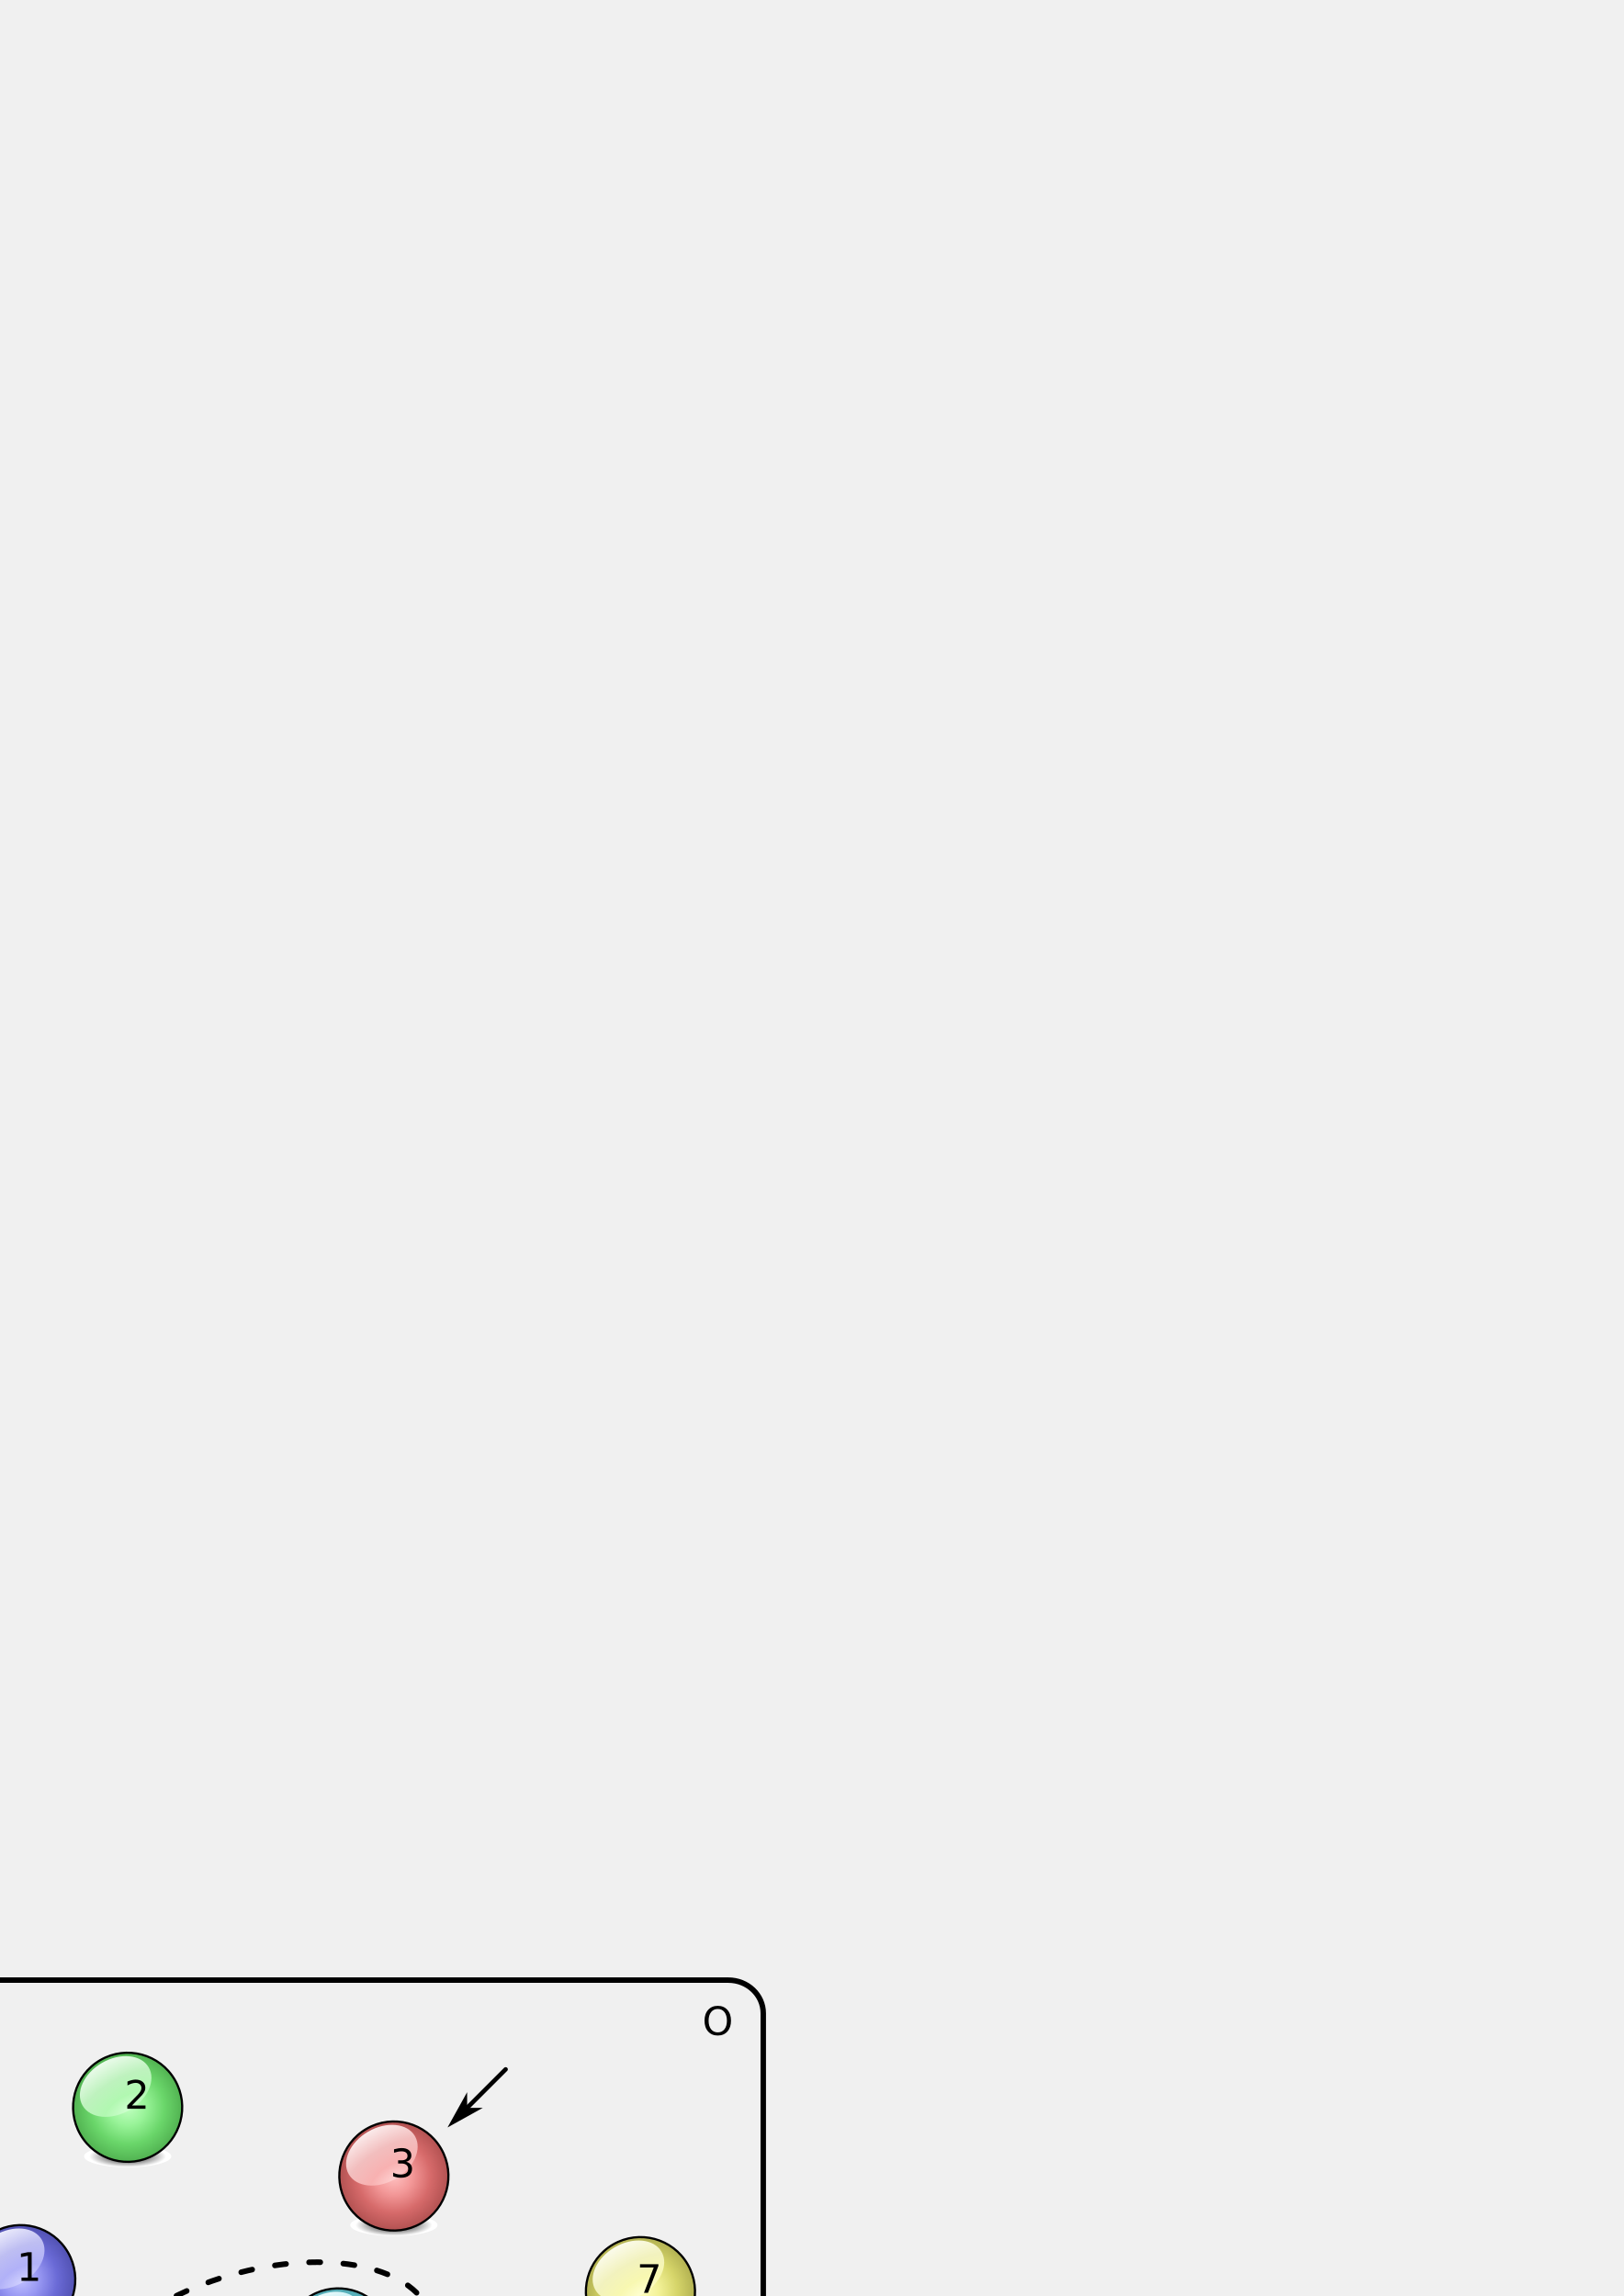
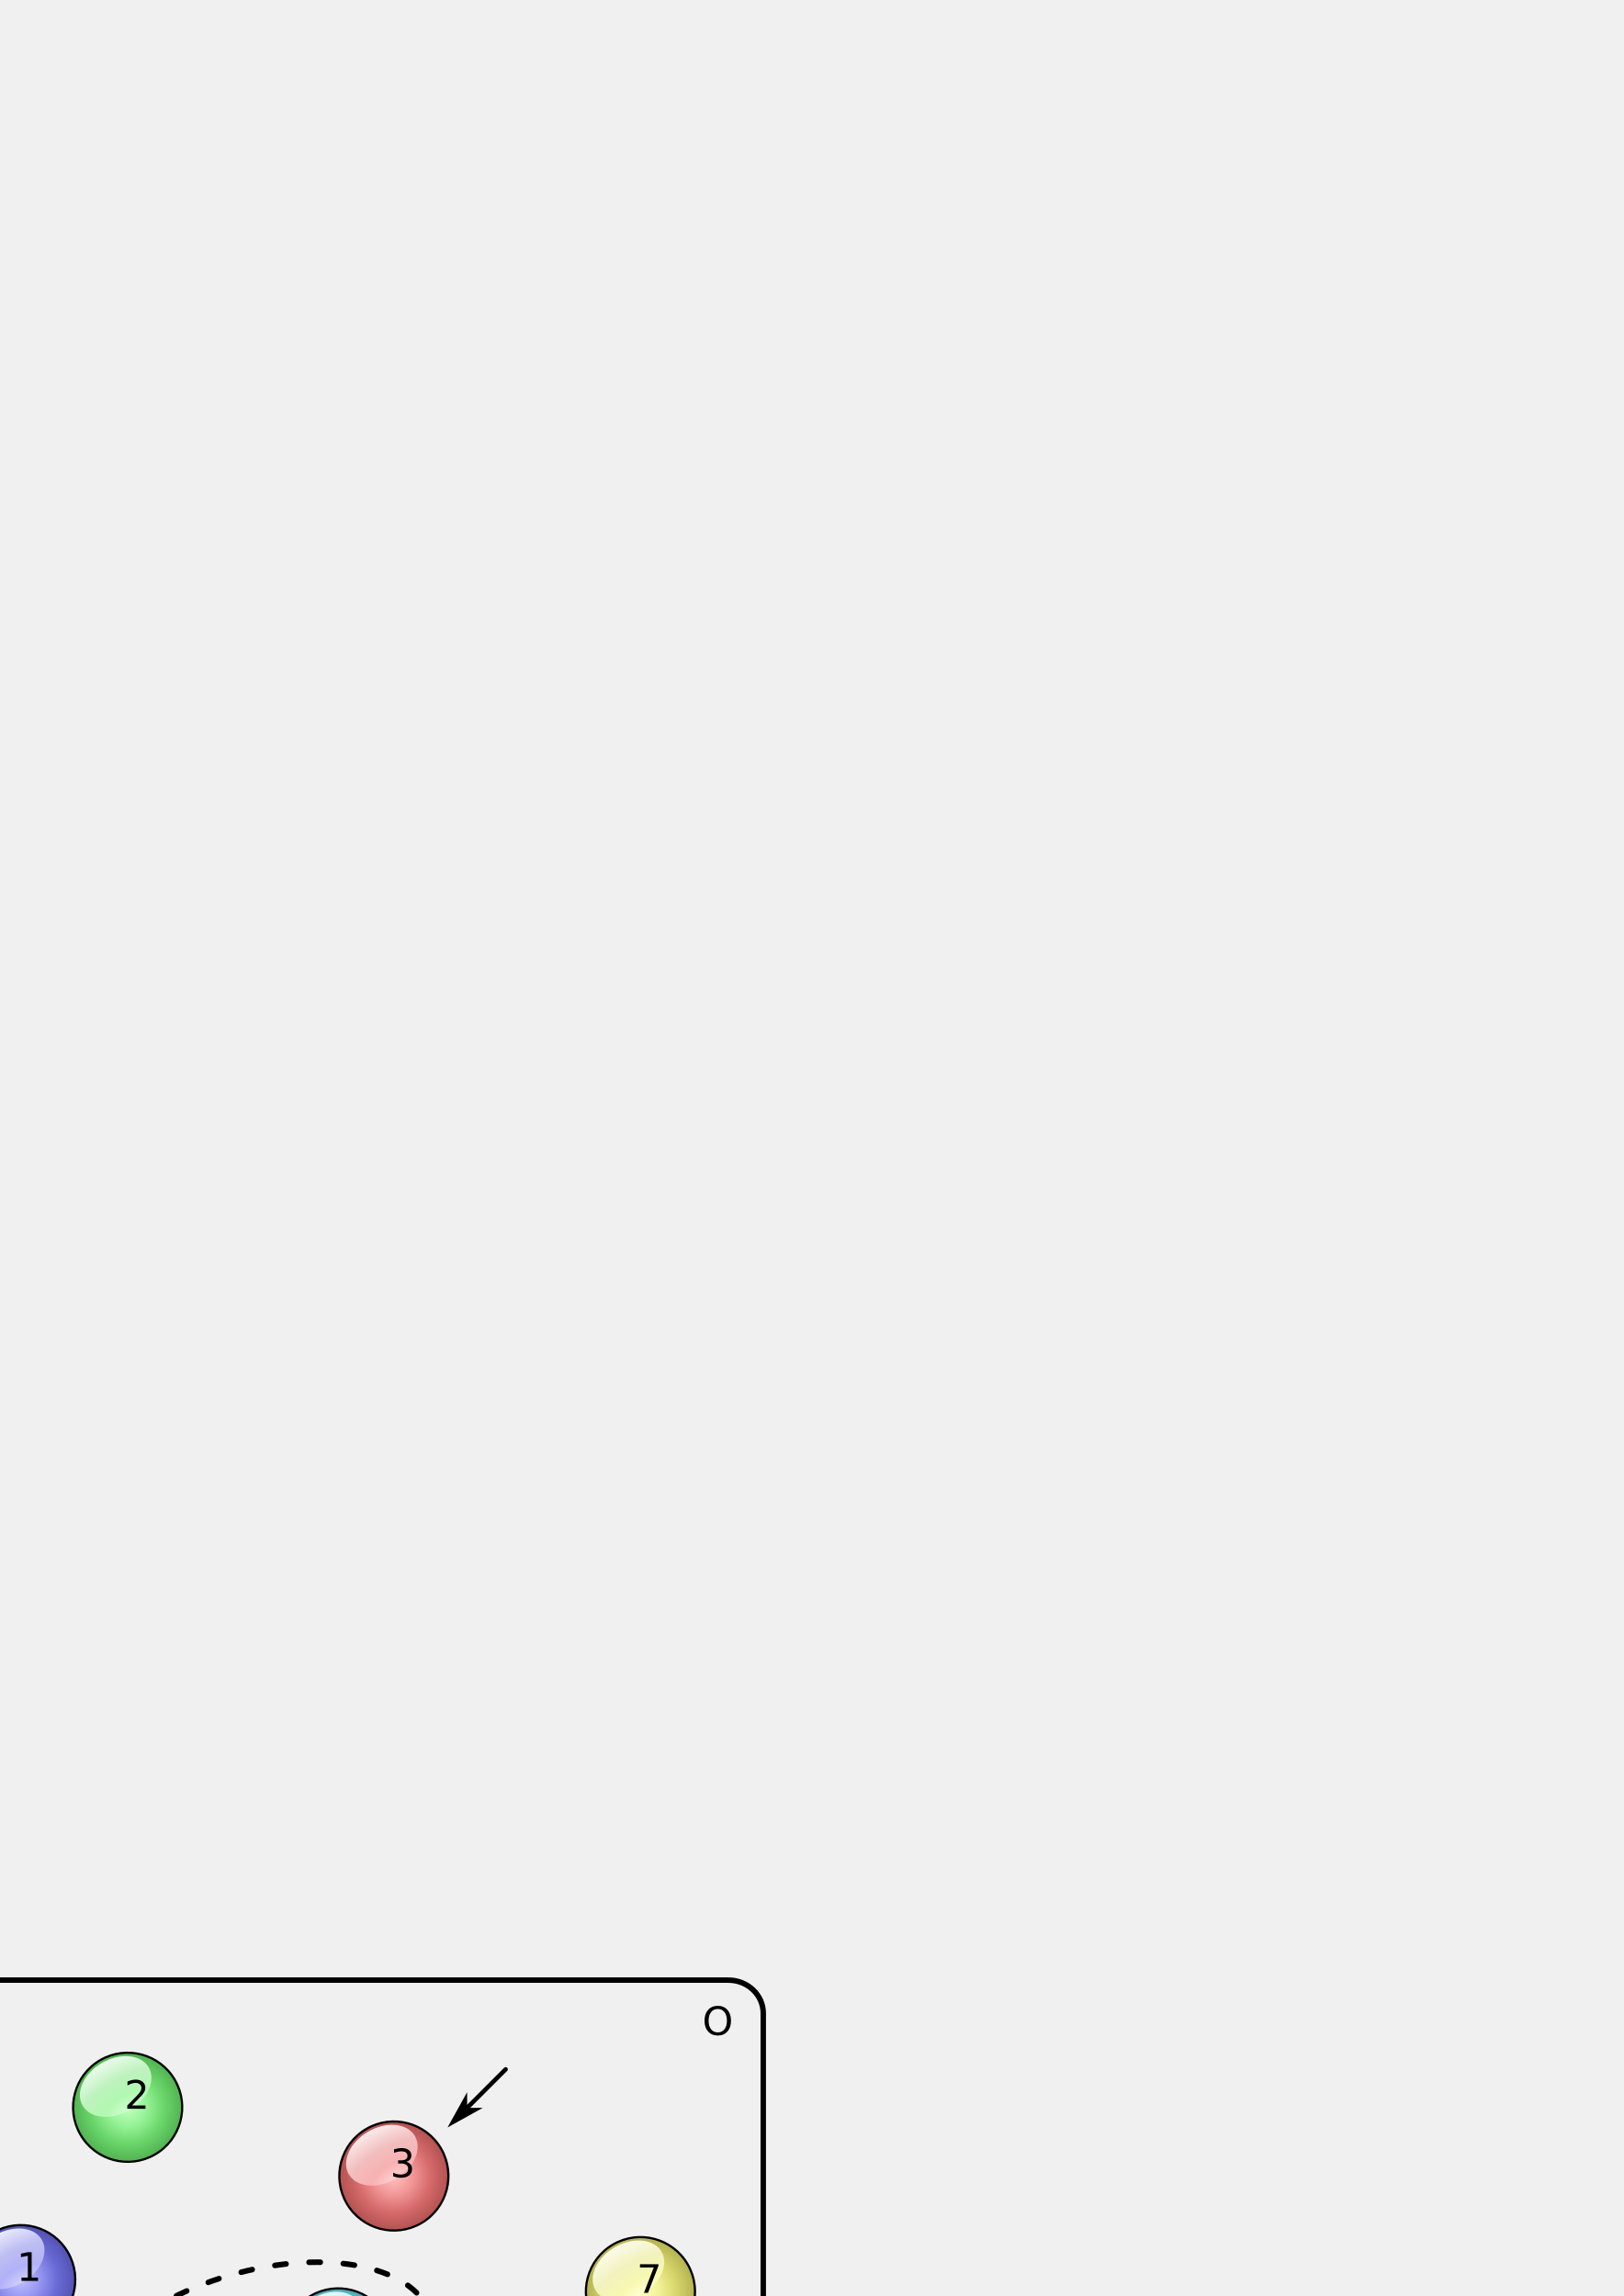
- <svg xmlns="http://www.w3.org/2000/svg" xmlns:xlink="http://www.w3.org/1999/xlink" width="744.094" height="1052.362" id="svg1307">
+ <svg xmlns="http://www.w3.org/2000/svg" xmlns:xlink="http://www.w3.org/1999/xlink" width="744.094" height="1052.362" id="svg1307" version="1.1">
  <defs id="defs1309">
    <linearGradient id="linearGradient9792">
      <stop style="stop-color:#d1ffd1;stop-opacity:1;" offset="0" id="stop9794" />
      <stop id="stop9796" offset="0.23" style="stop-color:#b1f8b1;stop-opacity:1;" />
      <stop style="stop-color:#bef2be;stop-opacity:1;" offset="0.513" id="stop9798" />
      <stop id="stop9800" offset="1" style="stop-color:#ffffff;stop-opacity:1;" />
    </linearGradient>
    <radialGradient xlink:href="#linearGradient9792" id="radialGradient9760" gradientUnits="userSpaceOnUse" gradientTransform="matrix(3.142857,5.7364758e-8,-5.0775462e-8,1.021493,454.8215,-20.17893)" cx="-212.25" cy="496.862" fx="-212.25" fy="496.862" r="16.75" />
    <linearGradient id="linearGradient9782">
      <stop id="stop9784" offset="0" style="stop-color:#c1ffc1;stop-opacity:1;" />
      <stop style="stop-color:#98f398;stop-opacity:1;" offset="0.33" id="stop9786" />
      <stop id="stop9788" offset="0.66" style="stop-color:#6ad66a;stop-opacity:1;" />
      <stop style="stop-color:#50b050;stop-opacity:1;" offset="1" id="stop9790" />
    </linearGradient>
    <radialGradient xlink:href="#linearGradient9782" id="radialGradient9758" gradientUnits="userSpaceOnUse" gradientTransform="matrix(1,0,0,1.019604,0,-8.027913)" cx="-17.143" cy="409.505" fx="-17.143" fy="409.505" r="145.743" />
    <radialGradient xlink:href="#linearGradient4009" id="radialGradient9756" gradientUnits="userSpaceOnUse" gradientTransform="matrix(0.8794989,5.0530036e-6,-9.9064946e-8,1,33.2239,-1.3931853e-3)" cx="275.714" cy="333.791" fx="275.714" fy="333.791" r="98.571" />
    <linearGradient id="linearGradient9882">
      <stop style="stop-color:#e8e8e8;stop-opacity:1;" offset="0" id="stop9884" />
      <stop id="stop9886" offset="0.23" style="stop-color:#d5d5d5;stop-opacity:1;" />
      <stop style="stop-color:#d8d8d8;stop-opacity:1;" offset="0.513" id="stop9888" />
      <stop id="stop9890" offset="1" style="stop-color:#ffffff;stop-opacity:1;" />
    </linearGradient>
    <radialGradient xlink:href="#linearGradient9882" id="radialGradient9744" gradientUnits="userSpaceOnUse" gradientTransform="matrix(3.142857,5.7364758e-8,-5.0775462e-8,1.021493,454.8215,-20.17893)" cx="-212.25" cy="496.862" fx="-212.25" fy="496.862" r="16.75" />
    <linearGradient id="linearGradient9872">
      <stop id="stop9874" offset="0" style="stop-color:#e0e0e0;stop-opacity:1;" />
      <stop style="stop-color:#c6c6c6;stop-opacity:1;" offset="0.33" id="stop9876" />
      <stop id="stop9878" offset="0.66" style="stop-color:#a0a0a0;stop-opacity:1;" />
      <stop style="stop-color:#808080;stop-opacity:1;" offset="1" id="stop9880" />
    </linearGradient>
    <radialGradient xlink:href="#linearGradient9872" id="radialGradient9742" gradientUnits="userSpaceOnUse" gradientTransform="matrix(1,0,0,1.019604,0,-8.027913)" cx="-17.143" cy="409.505" fx="-17.143" fy="409.505" r="145.743" />
    <radialGradient xlink:href="#linearGradient4009" id="radialGradient9740" gradientUnits="userSpaceOnUse" gradientTransform="matrix(0.8794989,5.0530036e-6,-9.9064946e-8,1,33.2239,-1.3931853e-3)" cx="275.714" cy="333.791" fx="275.714" fy="333.791" r="98.571" />
    <linearGradient id="linearGradient9812">
      <stop style="stop-color:#ffffd1;stop-opacity:1;" offset="0" id="stop9814" />
      <stop id="stop9816" offset="0.23" style="stop-color:#f8f8b1;stop-opacity:1;" />
      <stop style="stop-color:#f2f2be;stop-opacity:1;" offset="0.513" id="stop9818" />
      <stop id="stop9820" offset="1" style="stop-color:#ffffff;stop-opacity:1;" />
    </linearGradient>
    <radialGradient xlink:href="#linearGradient9812" id="radialGradient9728" gradientUnits="userSpaceOnUse" gradientTransform="matrix(3.142857,5.7364758e-8,-5.0775462e-8,1.021493,454.8215,-20.17893)" cx="-212.25" cy="496.862" fx="-212.25" fy="496.862" r="16.75" />
    <linearGradient id="linearGradient9802">
      <stop id="stop9804" offset="0" style="stop-color:#ffffc1;stop-opacity:1;" />
      <stop style="stop-color:#f3f298;stop-opacity:1;" offset="0.33" id="stop9806" />
      <stop id="stop9808" offset="0.66" style="stop-color:#d6d56a;stop-opacity:1;" />
      <stop style="stop-color:#b0af50;stop-opacity:1;" offset="1" id="stop9810" />
    </linearGradient>
    <radialGradient xlink:href="#linearGradient9802" id="radialGradient9726" gradientUnits="userSpaceOnUse" gradientTransform="matrix(1,0,0,1.019604,0,-8.027913)" cx="-17.143" cy="409.505" fx="-17.143" fy="409.505" r="145.743" />
    <radialGradient xlink:href="#linearGradient4009" id="radialGradient9724" gradientUnits="userSpaceOnUse" gradientTransform="matrix(0.8794989,5.0530036e-6,-9.9064946e-8,1,33.2239,-1.3931853e-3)" cx="275.714" cy="333.791" fx="275.714" fy="333.791" r="98.571" />
    <linearGradient id="linearGradient9607">
      <stop id="stop9609" offset="0" style="stop-color:#ffd1d1;stop-opacity:1;" />
      <stop style="stop-color:#f8b1b1;stop-opacity:1;" offset="0.23" id="stop9611" />
      <stop id="stop9613" offset="0.513" style="stop-color:#f2bebe;stop-opacity:1;" />
      <stop style="stop-color:#ffffff;stop-opacity:1;" offset="1" id="stop9615" />
    </linearGradient>
    <radialGradient xlink:href="#linearGradient9607" id="radialGradient9712" gradientUnits="userSpaceOnUse" gradientTransform="matrix(3.142857,5.7364758e-8,-5.0775462e-8,1.021493,454.8215,-20.17893)" cx="-212.25" cy="496.862" fx="-212.25" fy="496.862" r="16.75" />
    <linearGradient id="linearGradient9571">
      <stop style="stop-color:#ffc1c1;stop-opacity:1;" offset="0" id="stop9573" />
      <stop id="stop9579" offset="0.33" style="stop-color:#f39898;stop-opacity:1;" />
      <stop style="stop-color:#d66a6a;stop-opacity:1;" offset="0.66" id="stop9581" />
      <stop id="stop9583" offset="1" style="stop-color:#b05050;stop-opacity:1;" />
    </linearGradient>
    <radialGradient xlink:href="#linearGradient9571" id="radialGradient9710" gradientUnits="userSpaceOnUse" gradientTransform="matrix(1,0,0,1.019604,0,-8.027913)" cx="-17.143" cy="409.505" fx="-17.143" fy="409.505" r="145.743" />
    <radialGradient xlink:href="#linearGradient4009" id="radialGradient9708" gradientUnits="userSpaceOnUse" gradientTransform="matrix(0.8794989,5.0530036e-6,-9.9064946e-8,1,33.2239,-1.3931853e-3)" cx="275.714" cy="333.791" fx="275.714" fy="333.791" r="98.571" />
    <linearGradient id="linearGradient9832">
      <stop style="stop-color:#ffd1fc;stop-opacity:1;" offset="0" id="stop9834" />
      <stop id="stop9836" offset="0.23" style="stop-color:#f8b1f3;stop-opacity:1;" />
      <stop style="stop-color:#f2beee;stop-opacity:1;" offset="0.513" id="stop9838" />
      <stop id="stop9840" offset="1" style="stop-color:#ffffff;stop-opacity:1;" />
    </linearGradient>
    <radialGradient xlink:href="#linearGradient9832" id="radialGradient9696" gradientUnits="userSpaceOnUse" gradientTransform="matrix(3.142857,5.7364758e-8,-5.0775462e-8,1.021493,454.8215,-20.17893)" cx="-212.25" cy="496.862" fx="-212.25" fy="496.862" r="16.75" />
    <linearGradient id="linearGradient9822">
      <stop id="stop9824" offset="0" style="stop-color:#ffc1fa;stop-opacity:1;" />
      <stop style="stop-color:#f398ec;stop-opacity:1;" offset="0.33" id="stop9826" />
      <stop id="stop9828" offset="0.66" style="stop-color:#d66acd;stop-opacity:1;" />
      <stop style="stop-color:#b050a8;stop-opacity:1;" offset="1" id="stop9830" />
    </linearGradient>
    <radialGradient xlink:href="#linearGradient9822" id="radialGradient9694" gradientUnits="userSpaceOnUse" gradientTransform="matrix(1,0,0,1.019604,0,-8.027913)" cx="-17.143" cy="409.505" fx="-17.143" fy="409.505" r="145.743" />
    <radialGradient xlink:href="#linearGradient4009" id="radialGradient9692" gradientUnits="userSpaceOnUse" gradientTransform="matrix(0.8794989,5.0530036e-6,-9.9064946e-8,1,33.2239,-1.3931853e-3)" cx="275.714" cy="333.791" fx="275.714" fy="333.791" r="98.571" />
    <linearGradient id="linearGradient9772">
      <stop style="stop-color:#d1d1ff;stop-opacity:1;" offset="0" id="stop9774" />
      <stop id="stop9776" offset="0.23" style="stop-color:#b1b1f8;stop-opacity:1;" />
      <stop style="stop-color:#bebef2;stop-opacity:1;" offset="0.513" id="stop9778" />
      <stop id="stop9780" offset="1" style="stop-color:#ffffff;stop-opacity:1;" />
    </linearGradient>
    <radialGradient xlink:href="#linearGradient9772" id="radialGradient9680" gradientUnits="userSpaceOnUse" gradientTransform="matrix(3.142857,5.7364758e-8,-5.0775462e-8,1.021493,454.8215,-20.17893)" cx="-212.25" cy="496.862" fx="-212.25" fy="496.862" r="16.75" />
    <linearGradient id="linearGradient9762">
      <stop id="stop9764" offset="0" style="stop-color:#c1c1ff;stop-opacity:1;" />
      <stop style="stop-color:#9898f3;stop-opacity:1;" offset="0.33" id="stop9766" />
      <stop id="stop9768" offset="0.66" style="stop-color:#6a6ad6;stop-opacity:1;" />
      <stop style="stop-color:#5050b0;stop-opacity:1;" offset="1" id="stop9770" />
    </linearGradient>
    <radialGradient xlink:href="#linearGradient9762" id="radialGradient9678" gradientUnits="userSpaceOnUse" gradientTransform="matrix(1,0,0,1.019604,0,-8.027913)" cx="-17.143" cy="409.505" fx="-17.143" fy="409.505" r="145.743" />
    <radialGradient xlink:href="#linearGradient4009" id="radialGradient9676" gradientUnits="userSpaceOnUse" gradientTransform="matrix(0.8794989,5.0530036e-6,-9.9064946e-8,1,33.2239,-1.3931853e-3)" cx="275.714" cy="333.791" fx="275.714" fy="333.791" r="98.571" />
    <linearGradient id="linearGradient9852">
      <stop style="stop-color:#d1fbff;stop-opacity:1;" offset="0" id="stop9854" />
      <stop id="stop9856" offset="0.23" style="stop-color:#b1f1f8;stop-opacity:1;" />
      <stop style="stop-color:#beedf2;stop-opacity:1;" offset="0.513" id="stop9858" />
      <stop id="stop9860" offset="1" style="stop-color:#ffffff;stop-opacity:1;" />
    </linearGradient>
    <radialGradient xlink:href="#linearGradient9852" id="radialGradient9631" gradientUnits="userSpaceOnUse" gradientTransform="matrix(3.142857,5.7364758e-8,-5.0775462e-8,1.021493,454.8215,-20.17893)" cx="-212.25" cy="496.862" fx="-212.25" fy="496.862" r="16.75" />
    <linearGradient id="linearGradient9842">
      <stop id="stop9844" offset="0" style="stop-color:#c1f9ff;stop-opacity:1;" />
      <stop style="stop-color:#98eaf3;stop-opacity:1;" offset="0.33" id="stop9846" />
      <stop id="stop9848" offset="0.66" style="stop-color:#6acbd6;stop-opacity:1;" />
      <stop style="stop-color:#50a6b0;stop-opacity:1;" offset="1" id="stop9850" />
    </linearGradient>
    <radialGradient xlink:href="#linearGradient9842" id="radialGradient9629" gradientUnits="userSpaceOnUse" gradientTransform="matrix(1,0,0,1.019604,0,-8.027913)" cx="-17.143" cy="409.505" fx="-17.143" fy="409.505" r="145.743" />
    <linearGradient id="linearGradient4009">
      <stop id="stop4011" offset="0" style="stop-color:#000000;stop-opacity:1" />
      <stop id="stop4013" offset="1" style="stop-color:#ffffff;stop-opacity:1;" />
    </linearGradient>
    <radialGradient xlink:href="#linearGradient4009" id="radialGradient4086" gradientUnits="userSpaceOnUse" gradientTransform="matrix(0.8794989,5.0530036e-6,-9.9064946e-8,1,33.2239,-1.3931853e-3)" cx="275.714" cy="333.791" fx="275.714" fy="333.791" r="98.571" />
    <marker orient="auto" refY="0.0" refX="0.0" id="Arrow1Send" style="overflow:visible;">
      <path id="path2930" d="M 0.0,0.0 L 5.0,-5.0 L -12.5,0.0 L 5.0,5.0 L 0.0,0.0 z " style="fill-rule:evenodd;stroke:#000000;stroke-width:1.0pt;marker-start:none;" transform="scale(0.2) rotate(180)" />
    </marker>
    <marker orient="auto" refY="0.0" refX="0.0" id="Arrow1Mend" style="overflow:visible;">
      <path id="path2936" d="M 0.0,0.0 L 5.0,-5.0 L -12.5,0.0 L 5.0,5.0 L 0.0,0.0 z " style="fill-rule:evenodd;stroke:#000000;stroke-width:1.0pt;marker-start:none;" transform="scale(0.4) rotate(180)" />
    </marker>
-     <radialGradient xlink:href="#linearGradient4009" id="radialGradient11677" gradientUnits="userSpaceOnUse" gradientTransform="matrix(0.8794989,5.0530036e-6,-9.9064946e-8,1,33.2239,-1.3931853e-3)" cx="275.714" cy="333.791" fx="275.714" fy="333.791" r="98.571" />
+     <radialGradient xlink:href="#linearGradient4009" id="radialGradient11677" gradientUnits="userSpaceOnUse" gradientTransform="matrix(0.8794989,5.0530036e-6,-9.9064946e-8,1,33.2239,-0.00139319)" cx="275.714" cy="333.791" fx="275.714" fy="333.791" r="98.571" />
    <radialGradient xlink:href="#linearGradient9762" id="radialGradient11679" gradientUnits="userSpaceOnUse" gradientTransform="matrix(1,0,0,1.019604,0,-8.027913)" cx="-17.143" cy="409.505" fx="-17.143" fy="409.505" r="145.743" />
    <radialGradient xlink:href="#linearGradient9772" id="radialGradient11681" gradientUnits="userSpaceOnUse" gradientTransform="matrix(3.142857,5.7364758e-8,-5.0775462e-8,1.021493,454.8215,-20.17893)" cx="-212.25" cy="496.862" fx="-212.25" fy="496.862" r="16.75" />
-     <radialGradient xlink:href="#linearGradient4009" id="radialGradient11683" gradientUnits="userSpaceOnUse" gradientTransform="matrix(0.8794989,5.0530036e-6,-9.9064946e-8,1,33.2239,-1.3931853e-3)" cx="275.714" cy="333.791" fx="275.714" fy="333.791" r="98.571" />
+     <radialGradient xlink:href="#linearGradient4009" id="radialGradient11683" gradientUnits="userSpaceOnUse" gradientTransform="matrix(0.8794989,5.0530036e-6,-9.9064946e-8,1,33.2239,-0.00139319)" cx="275.714" cy="333.791" fx="275.714" fy="333.791" r="98.571" />
    <radialGradient xlink:href="#linearGradient9782" id="radialGradient11685" gradientUnits="userSpaceOnUse" gradientTransform="matrix(1,0,0,1.019604,0,-8.027913)" cx="-17.143" cy="409.505" fx="-17.143" fy="409.505" r="145.743" />
    <radialGradient xlink:href="#linearGradient9792" id="radialGradient11687" gradientUnits="userSpaceOnUse" gradientTransform="matrix(3.142857,5.7364758e-8,-5.0775462e-8,1.021493,454.8215,-20.17893)" cx="-212.25" cy="496.862" fx="-212.25" fy="496.862" r="16.75" />
-     <radialGradient xlink:href="#linearGradient4009" id="radialGradient11689" gradientUnits="userSpaceOnUse" gradientTransform="matrix(0.8794989,5.0530036e-6,-9.9064946e-8,1,33.2239,-1.3931853e-3)" cx="275.714" cy="333.791" fx="275.714" fy="333.791" r="98.571" />
+     <radialGradient xlink:href="#linearGradient4009" id="radialGradient11689" gradientUnits="userSpaceOnUse" gradientTransform="matrix(0.8794989,5.0530036e-6,-9.9064946e-8,1,33.2239,-0.00139319)" cx="275.714" cy="333.791" fx="275.714" fy="333.791" r="98.571" />
    <radialGradient xlink:href="#linearGradient9571" id="radialGradient11691" gradientUnits="userSpaceOnUse" gradientTransform="matrix(1,0,0,1.019604,0,-8.027913)" cx="-17.143" cy="409.505" fx="-17.143" fy="409.505" r="145.743" />
    <radialGradient xlink:href="#linearGradient9607" id="radialGradient11693" gradientUnits="userSpaceOnUse" gradientTransform="matrix(3.142857,5.7364758e-8,-5.0775462e-8,1.021493,454.8215,-20.17893)" cx="-212.25" cy="496.862" fx="-212.25" fy="496.862" r="16.75" />
    <radialGradient xlink:href="#linearGradient4009" id="radialGradient11695" gradientUnits="userSpaceOnUse" gradientTransform="matrix(0.8794989,5.0530036e-6,-9.9064946e-8,1,33.2239,-1.3931853e-3)" cx="275.714" cy="333.791" fx="275.714" fy="333.791" r="98.571" />
    <radialGradient xlink:href="#linearGradient9802" id="radialGradient11697" gradientUnits="userSpaceOnUse" gradientTransform="matrix(1,0,0,1.019604,0,-8.027913)" cx="-17.143" cy="409.505" fx="-17.143" fy="409.505" r="145.743" />
    <radialGradient xlink:href="#linearGradient9812" id="radialGradient11699" gradientUnits="userSpaceOnUse" gradientTransform="matrix(3.142857,5.7364758e-8,-5.0775462e-8,1.021493,454.8215,-20.17893)" cx="-212.25" cy="496.862" fx="-212.25" fy="496.862" r="16.75" />
-     <radialGradient xlink:href="#linearGradient4009" id="radialGradient11701" gradientUnits="userSpaceOnUse" gradientTransform="matrix(0.8794989,5.0530036e-6,-9.9064946e-8,1,33.2239,-1.3931853e-3)" cx="275.714" cy="333.791" fx="275.714" fy="333.791" r="98.571" />
+     <radialGradient xlink:href="#linearGradient4009" id="radialGradient11701" gradientUnits="userSpaceOnUse" gradientTransform="matrix(0.8794989,5.0530036e-6,-9.9064946e-8,1,33.2239,-0.00139319)" cx="275.714" cy="333.791" fx="275.714" fy="333.791" r="98.571" />
    <radialGradient xlink:href="#linearGradient9842" id="radialGradient11703" gradientUnits="userSpaceOnUse" gradientTransform="matrix(1,0,0,1.019604,0,-8.027913)" cx="-17.143" cy="409.505" fx="-17.143" fy="409.505" r="145.743" />
    <radialGradient xlink:href="#linearGradient9852" id="radialGradient11705" gradientUnits="userSpaceOnUse" gradientTransform="matrix(3.142857,5.7364758e-8,-5.0775462e-8,1.021493,454.8215,-20.17893)" cx="-212.25" cy="496.862" fx="-212.25" fy="496.862" r="16.75" />
    <radialGradient xlink:href="#linearGradient4009" id="radialGradient11707" gradientUnits="userSpaceOnUse" gradientTransform="matrix(0.8794989,5.0530036e-6,-9.9064946e-8,1,33.2239,-1.3931853e-3)" cx="275.714" cy="333.791" fx="275.714" fy="333.791" r="98.571" />
    <radialGradient xlink:href="#linearGradient9872" id="radialGradient11709" gradientUnits="userSpaceOnUse" gradientTransform="matrix(1,0,0,1.019604,0,-8.027913)" cx="-17.143" cy="409.505" fx="-17.143" fy="409.505" r="145.743" />
    <radialGradient xlink:href="#linearGradient9882" id="radialGradient11711" gradientUnits="userSpaceOnUse" gradientTransform="matrix(3.142857,5.7364758e-8,-5.0775462e-8,1.021493,454.8215,-20.17893)" cx="-212.25" cy="496.862" fx="-212.25" fy="496.862" r="16.75" />
-     <radialGradient xlink:href="#linearGradient4009" id="radialGradient11713" gradientUnits="userSpaceOnUse" gradientTransform="matrix(0.8794989,5.0530036e-6,-9.9064946e-8,1,33.2239,-1.3931853e-3)" cx="275.714" cy="333.791" fx="275.714" fy="333.791" r="98.571" />
+     <radialGradient xlink:href="#linearGradient4009" id="radialGradient11713" gradientUnits="userSpaceOnUse" gradientTransform="matrix(0.8794989,5.0530036e-6,-9.9064946e-8,1,33.2239,-0.00139319)" cx="275.714" cy="333.791" fx="275.714" fy="333.791" r="98.571" />
    <radialGradient xlink:href="#linearGradient9822" id="radialGradient11715" gradientUnits="userSpaceOnUse" gradientTransform="matrix(1,0,0,1.019604,0,-8.027913)" cx="-17.143" cy="409.505" fx="-17.143" fy="409.505" r="145.743" />
    <radialGradient xlink:href="#linearGradient9832" id="radialGradient11717" gradientUnits="userSpaceOnUse" gradientTransform="matrix(3.142857,5.7364758e-8,-5.0775462e-8,1.021493,454.8215,-20.17893)" cx="-212.25" cy="496.862" fx="-212.25" fy="496.862" r="16.75" />
-     <radialGradient xlink:href="#linearGradient4009" id="radialGradient5965" gradientUnits="userSpaceOnUse" gradientTransform="matrix(0.8794989,5.0530036e-6,-9.9064946e-8,1,33.2239,-1.3931853e-3)" cx="275.714" cy="333.791" fx="275.714" fy="333.791" r="98.571" />
+     <radialGradient xlink:href="#linearGradient4009" id="radialGradient5965" gradientUnits="userSpaceOnUse" gradientTransform="matrix(0.8794989,5.0530036e-6,-9.9064946e-8,1,33.2239,-0.00139319)" cx="275.714" cy="333.791" fx="275.714" fy="333.791" r="98.571" />
    <radialGradient xlink:href="#linearGradient9802" id="radialGradient5967" gradientUnits="userSpaceOnUse" gradientTransform="matrix(1,0,0,1.019604,0,-8.027913)" cx="-17.143" cy="409.505" fx="-17.143" fy="409.505" r="145.743" />
    <radialGradient xlink:href="#linearGradient9812" id="radialGradient5969" gradientUnits="userSpaceOnUse" gradientTransform="matrix(3.142857,5.7364758e-8,-5.0775462e-8,1.021493,454.8215,-20.17893)" cx="-212.25" cy="496.862" fx="-212.25" fy="496.862" r="16.75" />
-     <radialGradient xlink:href="#linearGradient4009" id="radialGradient5981" gradientUnits="userSpaceOnUse" gradientTransform="matrix(0.8794989,5.0530036e-6,-9.9064946e-8,1,33.2239,-1.3931853e-3)" cx="275.714" cy="333.791" fx="275.714" fy="333.791" r="98.571" />
+     <radialGradient xlink:href="#linearGradient4009" id="radialGradient5981" gradientUnits="userSpaceOnUse" gradientTransform="matrix(0.8794989,5.0530036e-6,-9.9064946e-8,1,33.2239,-0.00139319)" cx="275.714" cy="333.791" fx="275.714" fy="333.791" r="98.571" />
    <radialGradient xlink:href="#linearGradient9872" id="radialGradient5983" gradientUnits="userSpaceOnUse" gradientTransform="matrix(1,0,0,1.019604,0,-8.027913)" cx="-17.143" cy="409.505" fx="-17.143" fy="409.505" r="145.743" />
    <radialGradient xlink:href="#linearGradient9882" id="radialGradient5985" gradientUnits="userSpaceOnUse" gradientTransform="matrix(3.142857,5.7364758e-8,-5.0775462e-8,1.021493,454.8215,-20.17893)" cx="-212.25" cy="496.862" fx="-212.25" fy="496.862" r="16.75" />
  </defs>
  <g id="layer1">
    <rect style="opacity:1;fill:#ffffff;fill-opacity:0;fill-rule:nonzero;stroke:#000000;stroke-width:2.5;stroke-linecap:round;stroke-linejoin:round;stroke-miterlimit:4;stroke-dasharray:none;stroke-dashoffset:0;stroke-opacity:1" id="rect2210" width="397.563" height="282.563" x="-47.781" y="907.581" ry="15.197" rx="16.003" />
    <path style="opacity:1;fill:#ffffff;fill-opacity:0;fill-rule:nonzero;stroke:#000000;stroke-width:2.335;stroke-linecap:round;stroke-linejoin:round;stroke-miterlimit:4;stroke-dasharray:5, 10;stroke-dashoffset:0;stroke-opacity:1" id="path2276" d="M 186 1074.862 A 80.5 41.5 0 1 1  25,1074.862 A 80.5 41.5 0 1 1  186 1074.862 z" transform="matrix(1.010533,-0.294512,0.276521,1.053605,-287.0833,-14.79696)" />
-     <g id="g9640" transform="translate(129.4986,49.00256)">
-       <path style="fill:url(#radialGradient11701);fill-opacity:1;fill-rule:nonzero;stroke:none;stroke-width:0;stroke-miterlimit:4;stroke-dasharray:none;stroke-dashoffset:0;stroke-opacity:1" id="path4084" d="M 374.286,333.791 A 98.571,98.571 0 1 1 177.143,333.791 A 98.571,98.571 0 1 1 374.286,333.791 z" transform="matrix(0.2028986,0,0,5.0724639e-2,-30.4408,1030.431)" />
-       <g transform="matrix(0.8660254,-0.4999999,0.4999999,0.8660254,-122.5897,497.785)" id="g9625">
-         <path style="opacity:1;fill:url(#radialGradient11703);fill-opacity:1;stroke:#000000;stroke-width:5.771;stroke-linecap:round;stroke-linejoin:round;stroke-miterlimit:4;stroke-dasharray:none;stroke-dashoffset:0;stroke-opacity:1" id="path9060" d="M 125.714,409.505 A 142.857,145.714 0 1 1 -160,409.505 A 142.857,145.714 0 1 1 125.714,409.505 z" transform="matrix(0.175,0,0,0.1715686,-132.2874,460.2485)" />
-         <path style="opacity:1;fill:url(#radialGradient11705);fill-opacity:1;stroke:none;stroke-width:0;stroke-linecap:round;stroke-linejoin:round;stroke-miterlimit:4;stroke-dasharray:none;stroke-dashoffset:0;stroke-opacity:1" id="path9585" d="M -195.5,480.112 A 16.75,7.25 0 1 1 -229,480.112 A 16.75,7.25 0 1 1 -195.5,480.112 z" transform="matrix(1.044776,0,0,1.724138,86.46637,-308.2729)" />
-       </g>
-     </g>
-     <g id="g9666" transform="translate(-16.00141,20.00261)">
-       <path style="fill:url(#radialGradient11677);fill-opacity:1;fill-rule:nonzero;stroke:none;stroke-width:0;stroke-miterlimit:4;stroke-dasharray:none;stroke-dashoffset:0;stroke-opacity:1" id="path9668" d="M 374.286,333.791 A 98.571,98.571 0 1 1 177.143,333.791 A 98.571,98.571 0 1 1 374.286,333.791 z" transform="matrix(0.2028986,0,0,5.0724639e-2,-30.4408,1030.431)" />
-       <g transform="matrix(0.8660254,-0.4999999,0.4999999,0.8660254,-122.5897,497.785)" id="g9670">
-         <path style="opacity:1;fill:url(#radialGradient11679);fill-opacity:1;stroke:#000000;stroke-width:5.771;stroke-linecap:round;stroke-linejoin:round;stroke-miterlimit:4;stroke-dasharray:none;stroke-dashoffset:0;stroke-opacity:1" id="path9672" d="M 125.714,409.505 A 142.857,145.714 0 1 1 -160,409.505 A 142.857,145.714 0 1 1 125.714,409.505 z" transform="matrix(0.175,0,0,0.1715686,-132.2874,460.2485)" />
-         <path style="opacity:1;fill:url(#radialGradient11681);fill-opacity:1;stroke:none;stroke-width:0;stroke-linecap:round;stroke-linejoin:round;stroke-miterlimit:4;stroke-dasharray:none;stroke-dashoffset:0;stroke-opacity:1" id="path9674" d="M -195.5,480.112 A 16.75,7.25 0 1 1 -229,480.112 A 16.75,7.25 0 1 1 -195.5,480.112 z" transform="matrix(1.044776,0,0,1.724138,86.46637,-308.2729)" />
-       </g>
-     </g>
-     <g id="g9682" transform="translate(238.9986,112.0025)">
-       <path style="fill:url(#radialGradient11713);fill-opacity:1;fill-rule:nonzero;stroke:none;stroke-width:0;stroke-miterlimit:4;stroke-dasharray:none;stroke-dashoffset:0;stroke-opacity:1" id="path9684" d="M 374.286,333.791 A 98.571,98.571 0 1 1 177.143,333.791 A 98.571,98.571 0 1 1 374.286,333.791 z" transform="matrix(0.2028986,0,0,5.0724639e-2,-30.4408,1030.431)" />
-       <g transform="matrix(0.8660254,-0.4999999,0.4999999,0.8660254,-122.5897,497.785)" id="g9686">
-         <path style="opacity:1;fill:url(#radialGradient11715);fill-opacity:1;stroke:#000000;stroke-width:5.771;stroke-linecap:round;stroke-linejoin:round;stroke-miterlimit:4;stroke-dasharray:none;stroke-dashoffset:0;stroke-opacity:1" id="path9688" d="M 125.714,409.505 A 142.857,145.714 0 1 1 -160,409.505 A 142.857,145.714 0 1 1 125.714,409.505 z" transform="matrix(0.175,0,0,0.1715686,-132.2874,460.2485)" />
-         <path style="opacity:1;fill:url(#radialGradient11717);fill-opacity:1;stroke:none;stroke-width:0;stroke-linecap:round;stroke-linejoin:round;stroke-miterlimit:4;stroke-dasharray:none;stroke-dashoffset:0;stroke-opacity:1" id="path9690" d="M -195.5,480.112 A 16.75,7.25 0 1 1 -229,480.112 A 16.75,7.25 0 1 1 -195.5,480.112 z" transform="matrix(1.044776,0,0,1.724138,86.46637,-308.2729)" />
-       </g>
-     </g>
-     <g id="g9698" transform="translate(154.9986,-27.49749)">
-       <path style="fill:url(#radialGradient11689);fill-opacity:1;fill-rule:nonzero;stroke:none;stroke-width:0;stroke-miterlimit:4;stroke-dasharray:none;stroke-dashoffset:0;stroke-opacity:1" id="path9700" d="M 374.286,333.791 A 98.571,98.571 0 1 1 177.143,333.791 A 98.571,98.571 0 1 1 374.286,333.791 z" transform="matrix(0.2028986,0,0,5.0724639e-2,-30.4408,1030.431)" />
-       <g transform="matrix(0.8660254,-0.4999999,0.4999999,0.8660254,-122.5897,497.785)" id="g9702">
-         <path style="opacity:1;fill:url(#radialGradient11691);fill-opacity:1;stroke:#000000;stroke-width:5.771;stroke-linecap:round;stroke-linejoin:round;stroke-miterlimit:4;stroke-dasharray:none;stroke-dashoffset:0;stroke-opacity:1" id="path9704" d="M 125.714,409.505 A 142.857,145.714 0 1 1 -160,409.505 A 142.857,145.714 0 1 1 125.714,409.505 z" transform="matrix(0.175,0,0,0.1715686,-132.2874,460.2485)" />
-         <path style="opacity:1;fill:url(#radialGradient11693);fill-opacity:1;stroke:none;stroke-width:0;stroke-linecap:round;stroke-linejoin:round;stroke-miterlimit:4;stroke-dasharray:none;stroke-dashoffset:0;stroke-opacity:1" id="path9706" d="M -195.5,480.112 A 16.75,7.25 0 1 1 -229,480.112 A 16.75,7.25 0 1 1 -195.5,480.112 z" transform="matrix(1.044776,0,0,1.724138,86.46637,-308.2729)" />
-       </g>
-     </g>
-     <g id="g5971" transform="translate(52.99864,74.50256)">
-       <path style="fill:url(#radialGradient5981);fill-opacity:1;fill-rule:nonzero;stroke:none;stroke-width:0;stroke-miterlimit:4;stroke-dasharray:none;stroke-dashoffset:0;stroke-opacity:1" id="path5973" d="M 374.286,333.791 A 98.571,98.571 0 1 1 177.143,333.791 A 98.571,98.571 0 1 1 374.286,333.791 z" transform="matrix(0.2028986,0,0,5.0724639e-2,-30.4408,1030.431)" />
-       <g transform="matrix(0.8660254,-0.4999999,0.4999999,0.8660254,-122.5897,497.785)" id="g5975">
-         <path style="opacity:1;fill:url(#radialGradient5983);fill-opacity:1;stroke:#000000;stroke-width:5.771;stroke-linecap:round;stroke-linejoin:round;stroke-miterlimit:4;stroke-dasharray:none;stroke-dashoffset:0;stroke-opacity:1" id="path5977" d="M 125.714,409.505 A 142.857,145.714 0 1 1 -160,409.505 A 142.857,145.714 0 1 1 125.714,409.505 z" transform="matrix(0.175,0,0,0.1715686,-132.2874,460.2485)" />
-         <path style="opacity:1;fill:url(#radialGradient5985);fill-opacity:1;stroke:none;stroke-width:0;stroke-linecap:round;stroke-linejoin:round;stroke-miterlimit:4;stroke-dasharray:none;stroke-dashoffset:0;stroke-opacity:1" id="path5979" d="M -195.5,480.112 A 16.75,7.25 0 1 1 -229,480.112 A 16.75,7.25 0 1 1 -195.5,480.112 z" transform="matrix(1.044776,0,0,1.724138,86.46637,-308.2729)" />
-       </g>
-     </g>
-     <g id="g5955" transform="translate(267.9986,25.50251)">
-       <path style="fill:url(#radialGradient5965);fill-opacity:1;fill-rule:nonzero;stroke:none;stroke-width:0;stroke-miterlimit:4;stroke-dasharray:none;stroke-dashoffset:0;stroke-opacity:1" id="path5957" d="M 374.286,333.791 A 98.571,98.571 0 1 1 177.143,333.791 A 98.571,98.571 0 1 1 374.286,333.791 z" transform="matrix(0.2028986,0,0,5.0724639e-2,-30.4408,1030.431)" />
-       <g transform="matrix(0.8660254,-0.4999999,0.4999999,0.8660254,-122.5897,497.785)" id="g5959">
-         <path style="opacity:1;fill:url(#radialGradient5967);fill-opacity:1;stroke:#000000;stroke-width:5.771;stroke-linecap:round;stroke-linejoin:round;stroke-miterlimit:4;stroke-dasharray:none;stroke-dashoffset:0;stroke-opacity:1" id="path5961" d="M 125.714,409.505 A 142.857,145.714 0 1 1 -160,409.505 A 142.857,145.714 0 1 1 125.714,409.505 z" transform="matrix(0.175,0,0,0.1715686,-132.2874,460.2485)" />
-         <path style="opacity:1;fill:url(#radialGradient5969);fill-opacity:1;stroke:none;stroke-width:0;stroke-linecap:round;stroke-linejoin:round;stroke-miterlimit:4;stroke-dasharray:none;stroke-dashoffset:0;stroke-opacity:1" id="path5963" d="M -195.5,480.112 A 16.75,7.25 0 1 1 -229,480.112 A 16.75,7.25 0 1 1 -195.5,480.112 z" transform="matrix(1.044776,0,0,1.724138,86.46637,-308.2729)" />
-       </g>
-     </g>
-     <g id="g9746" transform="translate(32.99864,-58.99749)">
-       <path style="fill:url(#radialGradient11683);fill-opacity:1;fill-rule:nonzero;stroke:none;stroke-width:0;stroke-miterlimit:4;stroke-dasharray:none;stroke-dashoffset:0;stroke-opacity:1" id="path9748" d="M 374.286,333.791 A 98.571,98.571 0 1 1 177.143,333.791 A 98.571,98.571 0 1 1 374.286,333.791 z" transform="matrix(0.2028986,0,0,5.0724639e-2,-30.4408,1030.431)" />
-       <g transform="matrix(0.8660254,-0.4999999,0.4999999,0.8660254,-122.5897,497.785)" id="g9750">
-         <path style="opacity:1;fill:url(#radialGradient11685);fill-opacity:1;stroke:#000000;stroke-width:5.771;stroke-linecap:round;stroke-linejoin:round;stroke-miterlimit:4;stroke-dasharray:none;stroke-dashoffset:0;stroke-opacity:1" id="path9752" d="M 125.714,409.505 A 142.857,145.714 0 1 1 -160,409.505 A 142.857,145.714 0 1 1 125.714,409.505 z" transform="matrix(0.175,0,0,0.1715686,-132.2874,460.2485)" />
-         <path style="opacity:1;fill:url(#radialGradient11687);fill-opacity:1;stroke:none;stroke-width:0;stroke-linecap:round;stroke-linejoin:round;stroke-miterlimit:4;stroke-dasharray:none;stroke-dashoffset:0;stroke-opacity:1" id="path9754" d="M -195.5,480.112 A 16.75,7.25 0 1 1 -229,480.112 A 16.75,7.25 0 1 1 -195.5,480.112 z" transform="matrix(1.044776,0,0,1.724138,86.46637,-308.2729)" />
-       </g>
+     <g id="g9625" transform="matrix(0.8660254,-0.4999999,0.4999999,0.8660254,6.90889,546.7876)">
+       <path transform="matrix(0.175,0,0,0.1715686,-132.2874,460.2485)" d="m 125.714,409.505 c 0,80.476 -63.959,145.714 -142.857,145.714 C -96.041,555.219 -160,489.981 -160,409.505 c 0,-80.476 63.959,-145.714 142.857,-145.714 78.898,0 142.857,65.239 142.857,145.714 z" id="path9060" style="fill:url(#radialGradient11703);fill-opacity:1;stroke:#000000;stroke-width:5.771;stroke-linecap:round;stroke-linejoin:round;stroke-miterlimit:4;stroke-opacity:1;stroke-dasharray:none;stroke-dashoffset:0" />
+       <path transform="matrix(1.044776,0,0,1.724138,86.46637,-308.2729)" d="m -195.5,480.112 c 0,4.004 -7.499,7.25 -16.75,7.25 -9.251,0 -16.75,-3.246 -16.75,-7.25 0,-4.004 7.499,-7.25 16.75,-7.25 9.251,0 16.75,3.246 16.75,7.25 z" id="path9585" style="fill:url(#radialGradient11705);fill-opacity:1;stroke:none" />
+     </g>
+     <g id="g9670" transform="matrix(0.8660254,-0.4999999,0.4999999,0.8660254,-138.5912,517.7876)">
+       <path transform="matrix(0.175,0,0,0.1715686,-132.2874,460.2485)" d="m 125.714,409.505 c 0,80.476 -63.959,145.714 -142.857,145.714 C -96.041,555.219 -160,489.981 -160,409.505 c 0,-80.476 63.959,-145.714 142.857,-145.714 78.898,0 142.857,65.239 142.857,145.714 z" id="path9672" style="fill:url(#radialGradient11679);fill-opacity:1;stroke:#000000;stroke-width:5.771;stroke-linecap:round;stroke-linejoin:round;stroke-miterlimit:4;stroke-opacity:1;stroke-dasharray:none;stroke-dashoffset:0" />
+       <path transform="matrix(1.044776,0,0,1.724138,86.46637,-308.2729)" d="m -195.5,480.112 c 0,4.004 -7.499,7.25 -16.75,7.25 -9.251,0 -16.75,-3.246 -16.75,-7.25 0,-4.004 7.499,-7.25 16.75,-7.25 9.251,0 16.75,3.246 16.75,7.25 z" id="path9674" style="fill:url(#radialGradient11681);fill-opacity:1;stroke:none" />
+     </g>
+     <g id="g9686" transform="matrix(0.8660254,-0.4999999,0.4999999,0.8660254,116.4089,609.7875)">
+       <path transform="matrix(0.175,0,0,0.1715686,-132.2874,460.2485)" d="m 125.714,409.505 c 0,80.476 -63.959,145.714 -142.857,145.714 C -96.041,555.219 -160,489.981 -160,409.505 c 0,-80.476 63.959,-145.714 142.857,-145.714 78.898,0 142.857,65.239 142.857,145.714 z" id="path9688" style="fill:url(#radialGradient11715);fill-opacity:1;stroke:#000000;stroke-width:5.771;stroke-linecap:round;stroke-linejoin:round;stroke-miterlimit:4;stroke-opacity:1;stroke-dasharray:none;stroke-dashoffset:0" />
+       <path transform="matrix(1.044776,0,0,1.724138,86.46637,-308.2729)" d="m -195.5,480.112 c 0,4.004 -7.499,7.25 -16.75,7.25 -9.251,0 -16.75,-3.246 -16.75,-7.25 0,-4.004 7.499,-7.25 16.75,-7.25 9.251,0 16.75,3.246 16.75,7.25 z" id="path9690" style="fill:url(#radialGradient11717);fill-opacity:1;stroke:none" />
+     </g>
+     <g id="g9702" transform="matrix(0.8660254,-0.4999999,0.4999999,0.8660254,32.40889,470.2875)">
+       <path transform="matrix(0.175,0,0,0.1715686,-132.2874,460.2485)" d="m 125.714,409.505 c 0,80.476 -63.959,145.714 -142.857,145.714 C -96.041,555.219 -160,489.981 -160,409.505 c 0,-80.476 63.959,-145.714 142.857,-145.714 78.898,0 142.857,65.239 142.857,145.714 z" id="path9704" style="fill:url(#radialGradient11691);fill-opacity:1;stroke:#000000;stroke-width:5.771;stroke-linecap:round;stroke-linejoin:round;stroke-miterlimit:4;stroke-opacity:1;stroke-dasharray:none;stroke-dashoffset:0" />
+       <path transform="matrix(1.044776,0,0,1.724138,86.46637,-308.2729)" d="m -195.5,480.112 c 0,4.004 -7.499,7.25 -16.75,7.25 -9.251,0 -16.75,-3.246 -16.75,-7.25 0,-4.004 7.499,-7.25 16.75,-7.25 9.251,0 16.75,3.246 16.75,7.25 z" id="path9706" style="fill:url(#radialGradient11693);fill-opacity:1;stroke:none" />
+     </g>
+     <g id="g5975" transform="matrix(0.8660254,-0.4999999,0.4999999,0.8660254,-69.59111,572.2876)">
+       <path transform="matrix(0.175,0,0,0.1715686,-132.2874,460.2485)" d="m 125.714,409.505 c 0,80.476 -63.959,145.714 -142.857,145.714 C -96.041,555.219 -160,489.981 -160,409.505 c 0,-80.476 63.959,-145.714 142.857,-145.714 78.898,0 142.857,65.239 142.857,145.714 z" id="path5977" style="fill:url(#radialGradient5983);fill-opacity:1;stroke:#000000;stroke-width:5.771;stroke-linecap:round;stroke-linejoin:round;stroke-miterlimit:4;stroke-opacity:1;stroke-dasharray:none;stroke-dashoffset:0" />
+       <path transform="matrix(1.044776,0,0,1.724138,86.46637,-308.2729)" d="m -195.5,480.112 c 0,4.004 -7.499,7.25 -16.75,7.25 -9.251,0 -16.75,-3.246 -16.75,-7.25 0,-4.004 7.499,-7.25 16.75,-7.25 9.251,0 16.75,3.246 16.75,7.25 z" id="path5979" style="fill:url(#radialGradient5985);fill-opacity:1;stroke:none" />
+     </g>
+     <g id="g5959" transform="matrix(0.8660254,-0.4999999,0.4999999,0.8660254,145.4089,523.2875)">
+       <path transform="matrix(0.175,0,0,0.1715686,-132.2874,460.2485)" d="m 125.714,409.505 c 0,80.476 -63.959,145.714 -142.857,145.714 C -96.041,555.219 -160,489.981 -160,409.505 c 0,-80.476 63.959,-145.714 142.857,-145.714 78.898,0 142.857,65.239 142.857,145.714 z" id="path5961" style="fill:url(#radialGradient5967);fill-opacity:1;stroke:#000000;stroke-width:5.771;stroke-linecap:round;stroke-linejoin:round;stroke-miterlimit:4;stroke-opacity:1;stroke-dasharray:none;stroke-dashoffset:0" />
+       <path transform="matrix(1.044776,0,0,1.724138,86.46637,-308.2729)" d="m -195.5,480.112 c 0,4.004 -7.499,7.25 -16.75,7.25 -9.251,0 -16.75,-3.246 -16.75,-7.25 0,-4.004 7.499,-7.25 16.75,-7.25 9.251,0 16.75,3.246 16.75,7.25 z" id="path5963" style="fill:url(#radialGradient5969);fill-opacity:1;stroke:none" />
+     </g>
+     <g id="g9750" transform="matrix(0.8660254,-0.4999999,0.4999999,0.8660254,-89.59111,438.7875)">
+       <path transform="matrix(0.175,0,0,0.1715686,-132.2874,460.2485)" d="m 125.714,409.505 c 0,80.476 -63.959,145.714 -142.857,145.714 C -96.041,555.219 -160,489.981 -160,409.505 c 0,-80.476 63.959,-145.714 142.857,-145.714 78.898,0 142.857,65.239 142.857,145.714 z" id="path9752" style="fill:url(#radialGradient11685);fill-opacity:1;stroke:#000000;stroke-width:5.771;stroke-linecap:round;stroke-linejoin:round;stroke-miterlimit:4;stroke-opacity:1;stroke-dasharray:none;stroke-dashoffset:0" />
+       <path transform="matrix(1.044776,0,0,1.724138,86.46637,-308.2729)" d="m -195.5,480.112 c 0,4.004 -7.499,7.25 -16.75,7.25 -9.251,0 -16.75,-3.246 -16.75,-7.25 0,-4.004 7.499,-7.25 16.75,-7.25 9.251,0 16.75,3.246 16.75,7.25 z" id="path9754" style="fill:url(#radialGradient11687);fill-opacity:1;stroke:none" />
    </g>
    <text xml:space="preserve" style="font-size:18px;font-style:normal;font-variant:normal;font-weight:normal;font-stretch:normal;text-align:start;line-height:125%;writing-mode:lr-tb;text-anchor:start;fill:#000000;fill-opacity:1;stroke:none;stroke-width:1px;stroke-linecap:butt;stroke-linejoin:miter;stroke-opacity:1;font-family:Bitstream Vera Sans" x="7.616" y="1045.423" id="text2670">
      <tspan id="tspan2672" x="7.616" y="1045.423">1</tspan>
    </text>
    <text xml:space="preserve" style="font-size:18px;font-style:normal;font-variant:normal;font-weight:normal;font-stretch:normal;text-align:start;line-height:125%;writing-mode:lr-tb;text-anchor:start;fill:#000000;fill-opacity:1;stroke:none;stroke-width:1px;stroke-linecap:butt;stroke-linejoin:miter;stroke-opacity:1;font-family:Bitstream Vera Sans" x="57.016" y="966.542" id="text2678">
      <tspan id="tspan2680" x="57.016" y="966.542">2</tspan>
    </text>
    <text xml:space="preserve" style="font-size:18px;font-style:normal;font-variant:normal;font-weight:normal;font-stretch:normal;text-align:start;line-height:125%;writing-mode:lr-tb;text-anchor:start;fill:#000000;fill-opacity:1;stroke:none;stroke-width:1px;stroke-linecap:butt;stroke-linejoin:miter;stroke-opacity:1;font-family:Bitstream Vera Sans" x="178.809" y="997.914" id="text2686">
      <tspan id="tspan2688" x="178.809" y="997.914">3</tspan>
    </text>
    <text xml:space="preserve" style="font-size:18px;font-style:normal;font-variant:normal;font-weight:normal;font-stretch:normal;text-align:start;line-height:125%;writing-mode:lr-tb;text-anchor:start;fill:#000000;fill-opacity:1;stroke:none;stroke-width:1px;stroke-linecap:butt;stroke-linejoin:miter;stroke-opacity:1;font-family:Bitstream Vera Sans" x="76.809" y="1099.915" id="text1557">
      <tspan id="tspan1559" x="76.809" y="1099.915">4</tspan>
    </text>
    <text xml:space="preserve" style="font-size:18px;font-style:normal;font-variant:normal;font-weight:normal;font-stretch:normal;text-align:start;line-height:125%;writing-mode:lr-tb;text-anchor:start;fill:#000000;fill-opacity:1;stroke:none;stroke-width:1px;stroke-linecap:butt;stroke-linejoin:miter;stroke-opacity:1;font-family:Bitstream Vera Sans" x="153.309" y="1074.415" id="text1565">
      <tspan id="tspan1567" x="153.309" y="1074.415">5</tspan>
    </text>
    <text xml:space="preserve" style="font-size:18px;font-style:normal;font-variant:normal;font-weight:normal;font-stretch:normal;text-align:start;line-height:125%;writing-mode:lr-tb;text-anchor:start;fill:#000000;fill-opacity:1;stroke:none;stroke-width:1px;stroke-linecap:butt;stroke-linejoin:miter;stroke-opacity:1;font-family:Bitstream Vera Sans" x="262.809" y="1137.415" id="text1573">
      <tspan id="tspan1575" x="262.809" y="1137.415">6</tspan>
    </text>
    <text xml:space="preserve" style="font-size:18px;font-style:normal;font-variant:normal;font-weight:normal;font-stretch:normal;text-align:start;line-height:125%;writing-mode:lr-tb;text-anchor:start;fill:#000000;fill-opacity:1;stroke:none;stroke-width:1px;stroke-linecap:butt;stroke-linejoin:miter;stroke-opacity:1;font-family:Bitstream Vera Sans" x="291.809" y="1050.915" id="text2485">
      <tspan id="tspan2487" x="291.809" y="1050.915">7</tspan>
    </text>
    <text xml:space="preserve" style="font-size:18px;font-style:normal;font-variant:normal;font-weight:normal;font-stretch:normal;text-align:start;line-height:125%;writing-mode:lr-tb;text-anchor:start;fill:#000000;fill-opacity:1;stroke:none;stroke-width:1px;stroke-linecap:butt;stroke-linejoin:miter;stroke-opacity:1;font-family:Bitstream Vera Sans" x="321.843" y="932.722" id="text3176">
      <tspan id="tspan3178" x="321.843" y="932.722">O</tspan>
    </text>
    <text xml:space="preserve" style="font-size:18px;font-style:normal;font-variant:normal;font-weight:normal;font-stretch:normal;text-align:start;line-height:125%;writing-mode:lr-tb;text-anchor:start;fill:#000000;fill-opacity:1;stroke:none;stroke-width:1px;stroke-linecap:butt;stroke-linejoin:miter;stroke-opacity:1;font-family:Bitstream Vera Sans" x="-30.011" y="1173.107" id="text3180">
      <tspan id="tspan3182" x="-30.011" y="1173.107">E</tspan>
    </text>
    <path style="fill:none;fill-opacity:0.75;fill-rule:evenodd;stroke:#000000;stroke-width:2;stroke-linecap:round;stroke-linejoin:miter;marker-end:url(#Arrow1Mend);stroke-miterlimit:4;stroke-dasharray:none;stroke-opacity:1" d="M 231.725,948.469 L 213.536,966.659" id="path3265" />
    <path style="fill:none;fill-opacity:0.75;fill-rule:evenodd;stroke:#000000;stroke-width:2;stroke-linecap:round;stroke-linejoin:miter;marker-end:url(#Arrow1Mend);stroke-miterlimit:4;stroke-dasharray:none;stroke-opacity:1" d="M 8.198,1160.151 L 31.092,1137.257" id="path3320" />
  </g>
</svg>
